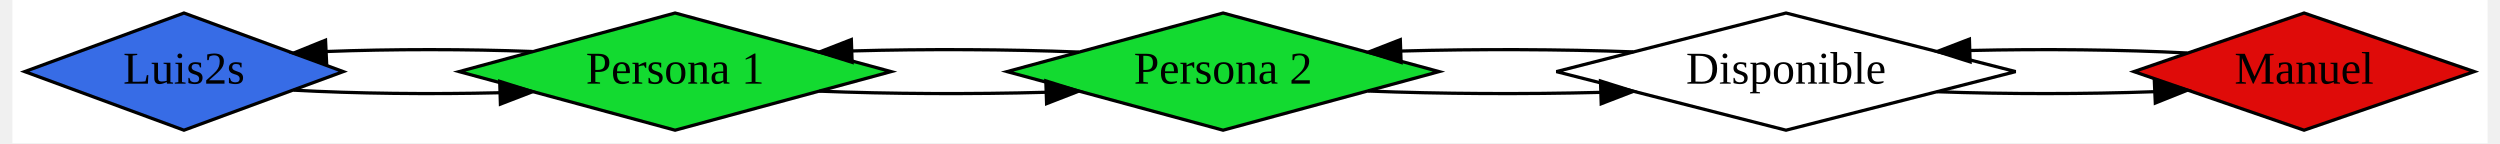
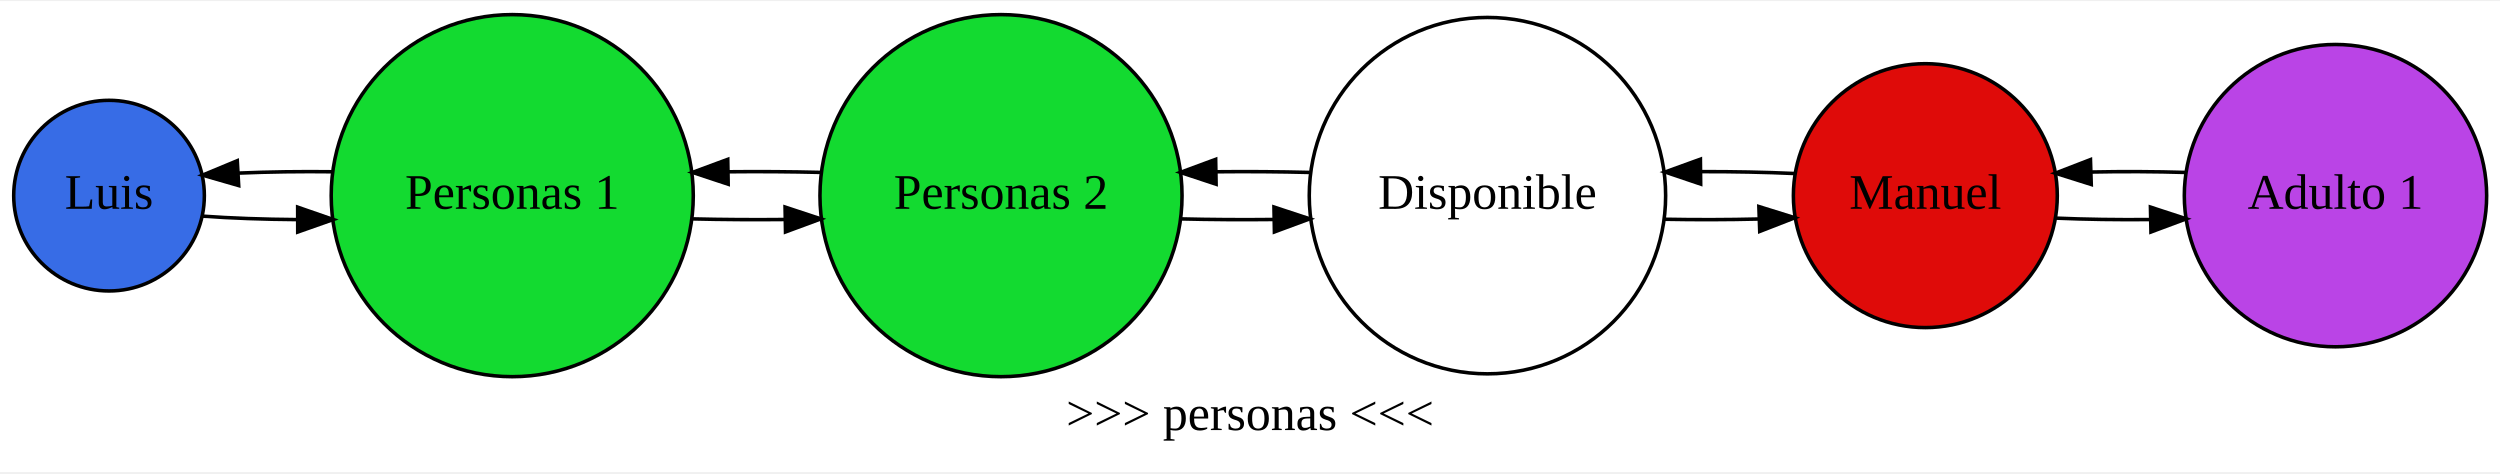
- <svg xmlns="http://www.w3.org/2000/svg" width="576pt" height="33pt" viewBox="0.00 0.00 576.00 33.33">
-   <g id="graph0" class="graph" transform="scale(0.757414 0.757414) rotate(0) translate(4 40)">
-     <polygon fill="white" stroke="none" points="-4,4 -4,-40 756.482,-40 756.482,4 -4,4" />
+ <svg xmlns="http://www.w3.org/2000/svg" width="576pt" height="109pt" viewBox="0.00 0.00 576.00 108.51">
+   <g id="graph0" class="graph" transform="scale(0.819632 0.819632) rotate(0) translate(4 128.391)">
+     <polygon fill="white" stroke="none" points="-4,4 -4,-128.391 698.754,-128.391 698.754,4 -4,4" />
+     <text text-anchor="middle" x="347.377" y="-7.8" font-family="Times New Roman,serif" font-size="14.00">&gt;&gt;&gt; personas &lt;&lt;&lt;</text>
    <g id="node1" class="node">
-       <polygon fill="#376ce6" stroke="black" points="48.715,-36 -0.216,-18 48.715,-3.55271e-015 97.647,-18 48.715,-36" />
-       <text text-anchor="middle" x="48.715" y="-14.3" font-family="Times New Roman,serif" font-size="14.00">Luis2s</text>
+       <ellipse fill="#376ce6" stroke="black" cx="26.648" cy="-73.695" rx="26.796" ry="26.796" />
+       <text text-anchor="middle" x="26.648" y="-69.996" font-family="Times New Roman,serif" font-size="14.00">Luis</text>
    </g>
    <g id="node2" class="node">
-       <polygon fill="#13da30" stroke="black" points="199.61,-36 133.251,-18 199.61,-3.55271e-015 265.969,-18 199.61,-36" />
-       <text text-anchor="middle" x="199.61" y="-14.3" font-family="Times New Roman,serif" font-size="14.00">Persona 1</text>
+       <ellipse fill="#13da30" stroke="black" cx="139.991" cy="-73.695" rx="50.892" ry="50.892" />
+       <text text-anchor="middle" x="139.991" y="-69.996" font-family="Times New Roman,serif" font-size="14.00">Personas 1</text>
    </g>
    <g id="edge1" class="edge">
-       <path fill="none" stroke="black" d="M82.391,-12.301C100.93,-11.254 124.578,-10.989 145.697,-11.508" />
-       <polygon fill="black" stroke="black" points="145.723,-15.01 155.827,-11.825 145.942,-8.013 145.723,-15.01" />
+       <path fill="none" stroke="black" d="M52.913,-67.935C60.923,-67.354 70.145,-67.029 79.511,-66.96" />
+       <polygon fill="black" stroke="black" points="79.672,-70.46 89.68,-66.985 79.689,-63.46 79.672,-70.46" />
    </g>
    <g id="edge2" class="edge">
-       <path fill="none" stroke="black" d="M155.827,-24.175C135.924,-24.943 112.309,-24.942 92.415,-24.172" />
-       <polygon fill="black" stroke="black" points="92.545,-20.674 82.391,-23.699 92.215,-27.666 92.545,-20.674" />
+       <path fill="none" stroke="black" d="M89.68,-80.406C80.747,-80.517 71.591,-80.393 63.151,-80.035" />
+       <polygon fill="black" stroke="black" points="63.095,-76.527 52.913,-79.456 62.7,-83.516 63.095,-76.527" />
    </g>
    <g id="node3" class="node">
-       <polygon fill="#13da30" stroke="black" points="367.969,-36 301.61,-18 367.969,-3.55271e-015 434.328,-18 367.969,-36" />
-       <text text-anchor="middle" x="367.969" y="-14.3" font-family="Times New Roman,serif" font-size="14.00">Persona 2</text>
+       <ellipse fill="#13da30" stroke="black" cx="277.382" cy="-73.695" rx="50.892" ry="50.892" />
+       <text text-anchor="middle" x="277.382" y="-69.996" font-family="Times New Roman,serif" font-size="14.00">Personas 2</text>
    </g>
    <g id="edge3" class="edge">
-       <path fill="none" stroke="black" d="M243.884,-11.994C265.173,-11.135 291.033,-11.02 313.543,-11.649" />
-       <polygon fill="black" stroke="black" points="313.509,-15.15 323.622,-11.991 313.747,-8.154 313.509,-15.15" />
+       <path fill="none" stroke="black" d="M190.637,-67.163C199.099,-66.954 207.967,-66.896 216.657,-66.987" />
+       <polygon fill="black" stroke="black" points="216.682,-70.488 226.742,-67.164 216.805,-63.489 216.682,-70.488" />
    </g>
    <g id="edge4" class="edge">
-       <path fill="none" stroke="black" d="M323.622,-24.009C302.323,-24.867 276.462,-24.98 253.959,-24.348" />
-       <polygon fill="black" stroke="black" points="253.998,-20.848 243.884,-24.006 253.76,-27.844 253.998,-20.848" />
+       <path fill="none" stroke="black" d="M226.742,-80.227C218.28,-80.436 209.412,-80.495 200.722,-80.404" />
+       <polygon fill="black" stroke="black" points="200.696,-76.903 190.637,-80.228 200.574,-83.902 200.696,-76.903" />
    </g>
    <g id="node4" class="node">
-       <polygon fill="#ffffff" stroke="black" points="540.923,-36 470.372,-18 540.923,-3.55271e-015 611.474,-18 540.923,-36" />
-       <text text-anchor="middle" x="540.923" y="-14.3" font-family="Times New Roman,serif" font-size="14.00">Disponible</text>
+       <ellipse fill="#ffffff" stroke="black" cx="414.123" cy="-73.695" rx="50.091" ry="50.091" />
+       <text text-anchor="middle" x="414.123" y="-69.996" font-family="Times New Roman,serif" font-size="14.00">Disponible</text>
    </g>
    <g id="edge5" class="edge">
-       <path fill="none" stroke="black" d="M412.55,-12.03C434.266,-11.151 460.774,-11.015 483.974,-11.621" />
-       <polygon fill="black" stroke="black" points="483.924,-15.122 494.03,-11.94 484.145,-8.125 483.924,-15.122" />
+       <path fill="none" stroke="black" d="M327.789,-67.163C336.319,-66.952 345.262,-66.894 354.017,-66.991" />
+       <polygon fill="black" stroke="black" points="354.11,-70.493 364.172,-67.175 354.237,-63.494 354.11,-70.493" />
    </g>
    <g id="edge6" class="edge">
-       <path fill="none" stroke="black" d="M494.03,-24.061C472.085,-24.883 445.674,-24.97 422.788,-24.32" />
-       <polygon fill="black" stroke="black" points="422.664,-20.814 412.55,-23.97 422.425,-27.81 422.664,-20.814" />
+       <path fill="none" stroke="black" d="M364.172,-80.216C355.657,-80.433 346.718,-80.496 337.956,-80.405" />
+       <polygon fill="black" stroke="black" points="337.849,-76.903 327.789,-80.228 337.727,-83.902 337.849,-76.903" />
    </g>
    <g id="node5" class="node">
-       <polygon fill="#df0b09" stroke="black" points="700.09,-36 647.806,-18 700.09,-3.55271e-015 752.374,-18 700.09,-36" />
-       <text text-anchor="middle" x="700.09" y="-14.3" font-family="Times New Roman,serif" font-size="14.00">Manuel</text>
+       <ellipse fill="#df0b09" stroke="black" cx="537.215" cy="-73.695" rx="37.093" ry="37.093" />
+       <text text-anchor="middle" x="537.215" y="-69.996" font-family="Times New Roman,serif" font-size="14.00">Manuel</text>
    </g>
    <g id="edge7" class="edge">
-       <path fill="none" stroke="black" d="M587.382,-11.814C608.322,-11.058 633.103,-11.062 653.998,-11.827" />
-       <polygon fill="black" stroke="black" points="654.074,-15.334 664.219,-12.28 654.384,-8.341 654.074,-15.334" />
+       <path fill="none" stroke="black" d="M464.027,-67.058C472.706,-66.888 481.718,-66.911 490.311,-67.124" />
+       <polygon fill="black" stroke="black" points="490.419,-70.63 500.535,-67.479 490.662,-63.634 490.419,-70.63" />
    </g>
    <g id="edge8" class="edge">
-       <path fill="none" stroke="black" d="M664.219,-23.72C644.592,-24.756 619.631,-25.011 597.384,-24.483" />
-       <polygon fill="black" stroke="black" points="597.482,-20.985 587.382,-24.186 597.274,-27.982 597.482,-20.985" />
+       <path fill="none" stroke="black" d="M500.535,-79.912C492.227,-80.289 483.164,-80.466 474.146,-80.444" />
+       <polygon fill="black" stroke="black" points="474.064,-76.943 464.027,-80.333 473.988,-83.942 474.064,-76.943" />
+     </g>
+     <g id="node6" class="node">
+       <ellipse fill="#ba44e6" stroke="black" cx="652.508" cy="-73.695" rx="42.494" ry="42.494" />
+       <text text-anchor="middle" x="652.508" y="-69.996" font-family="Times New Roman,serif" font-size="14.00">Adulto 1</text>
+     </g>
+     <g id="edge9" class="edge">
+       <path fill="none" stroke="black" d="M573.751,-67.381C582.238,-67.015 591.462,-66.88 600.494,-66.975" />
+       <polygon fill="black" stroke="black" points="600.49,-70.476 610.559,-67.181 600.633,-63.477 600.49,-70.476" />
+     </g>
+     <g id="edge10" class="edge">
+       <path fill="none" stroke="black" d="M610.559,-80.21C601.899,-80.476 592.707,-80.517 583.884,-80.332" />
+       <polygon fill="black" stroke="black" points="583.857,-76.829 573.751,-80.01 583.635,-83.826 583.857,-76.829" />
    </g>
  </g>
</svg>
